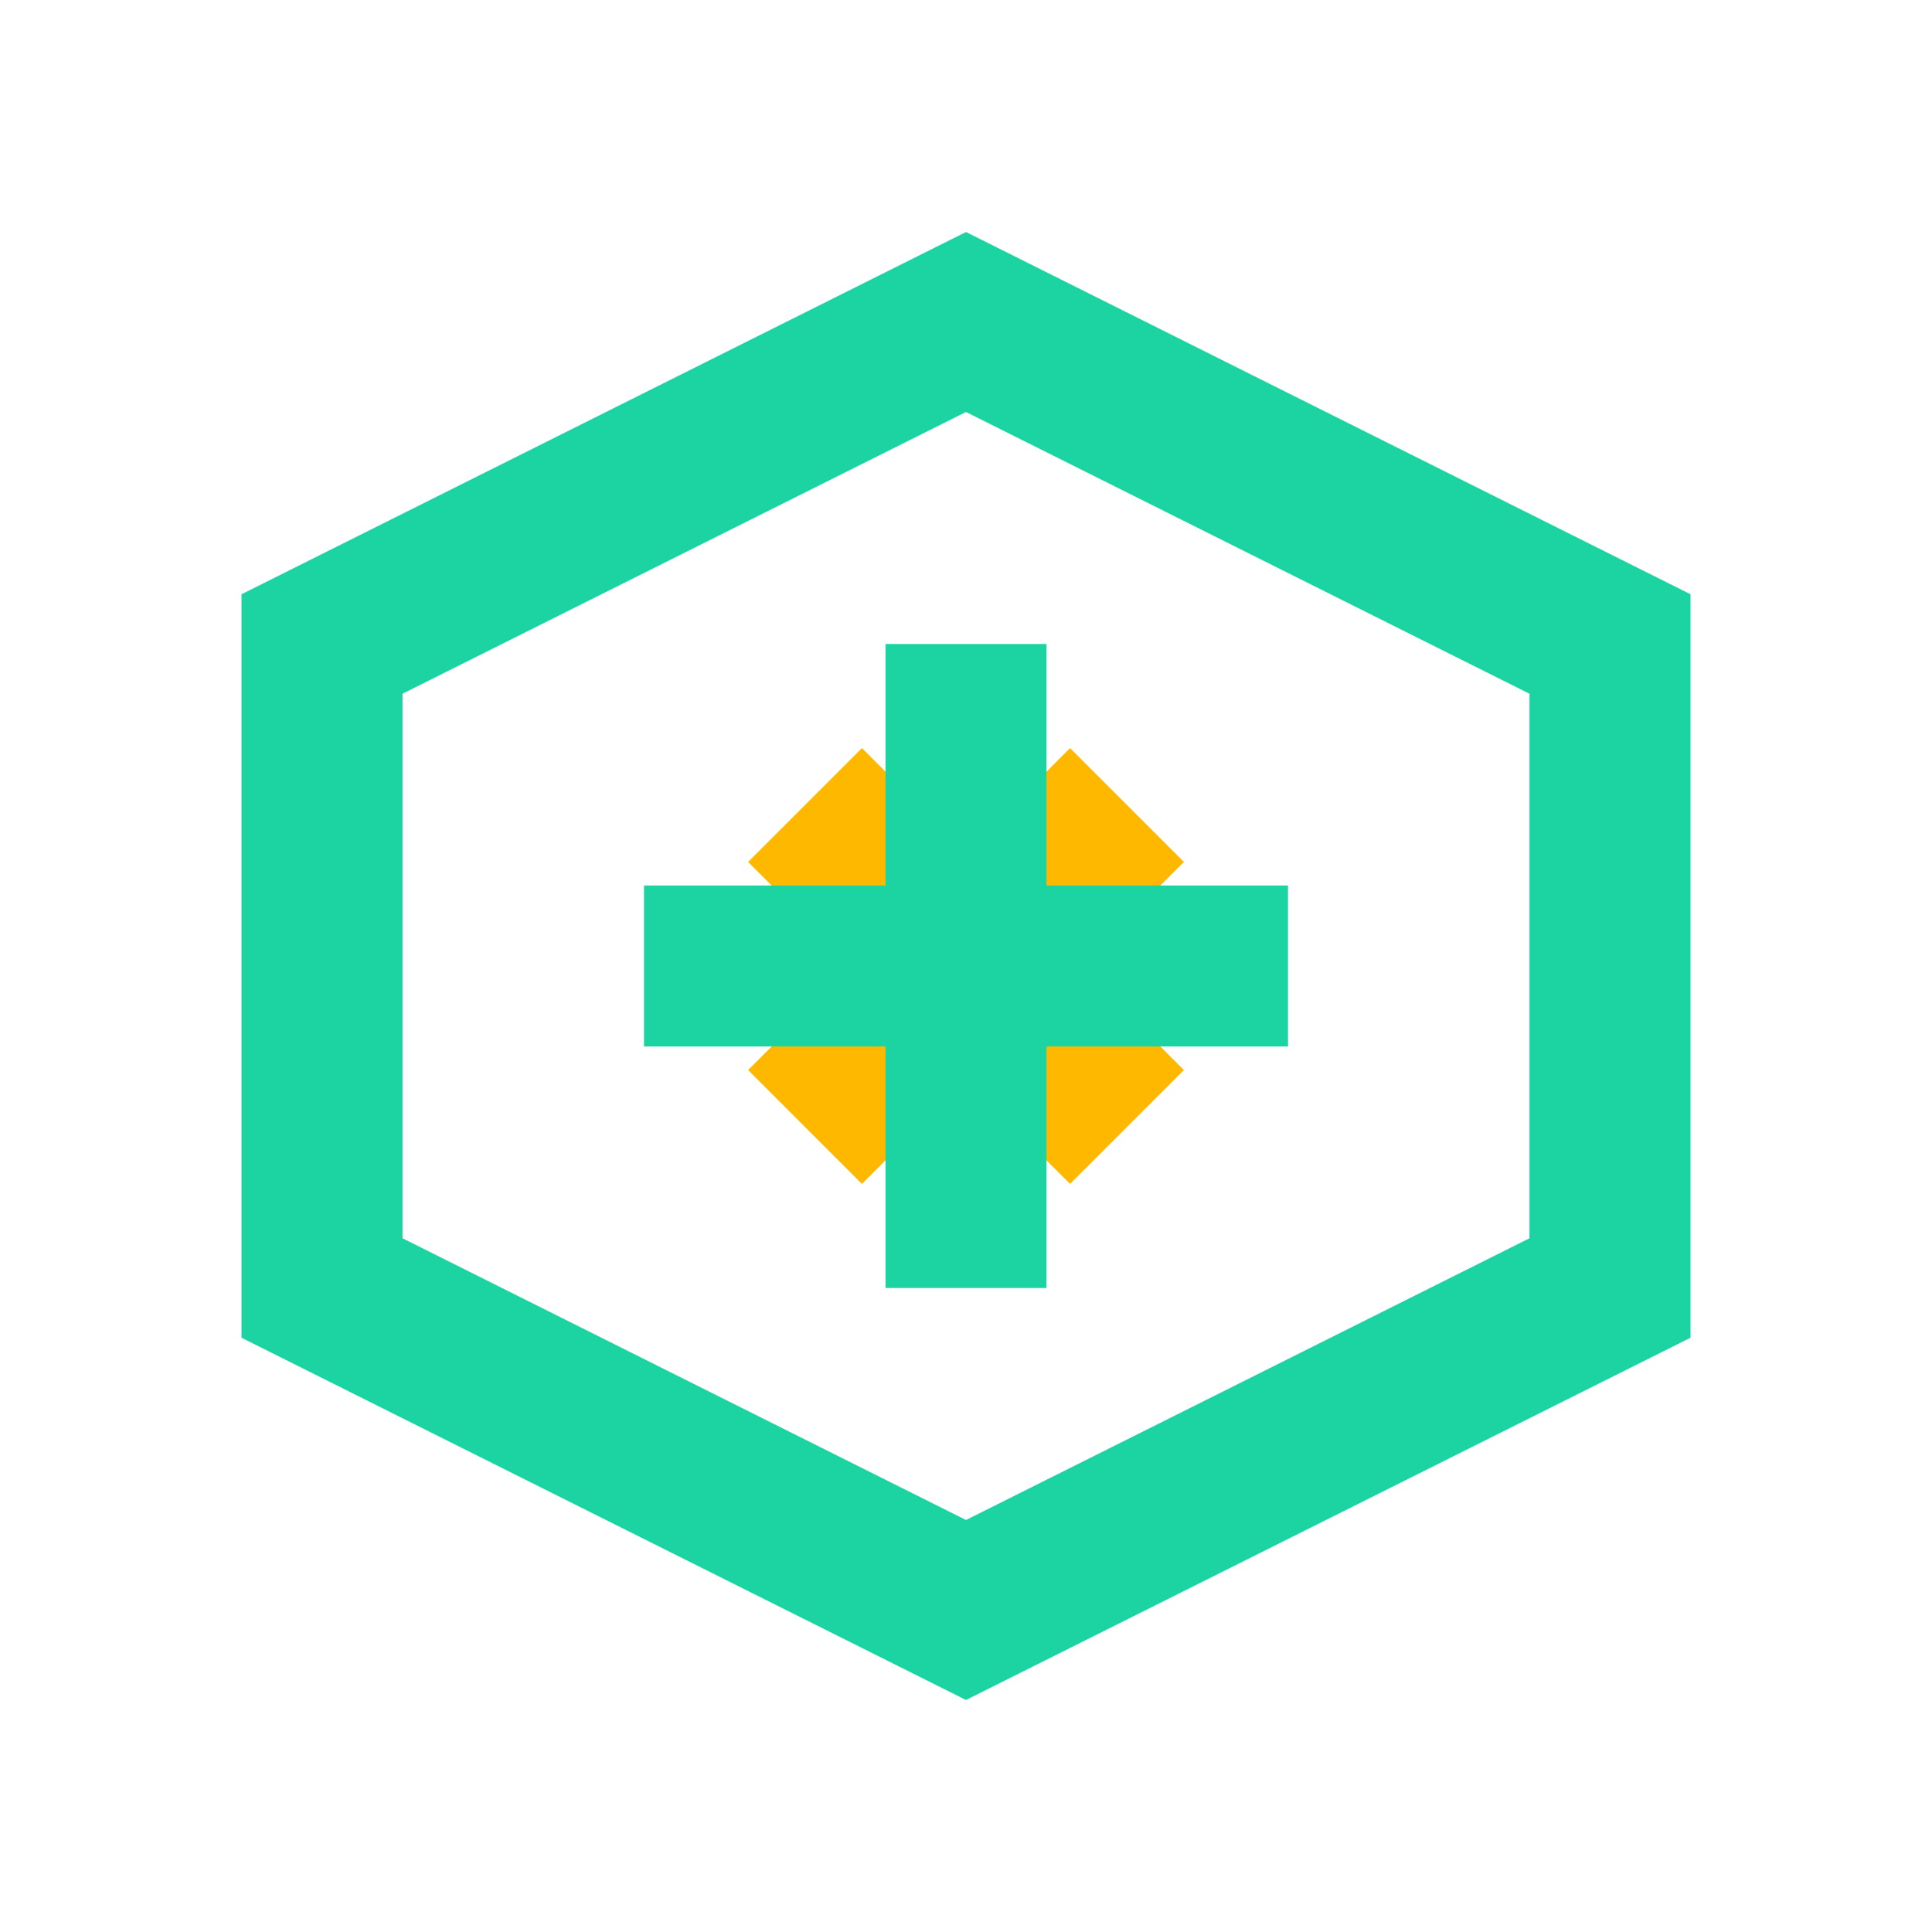
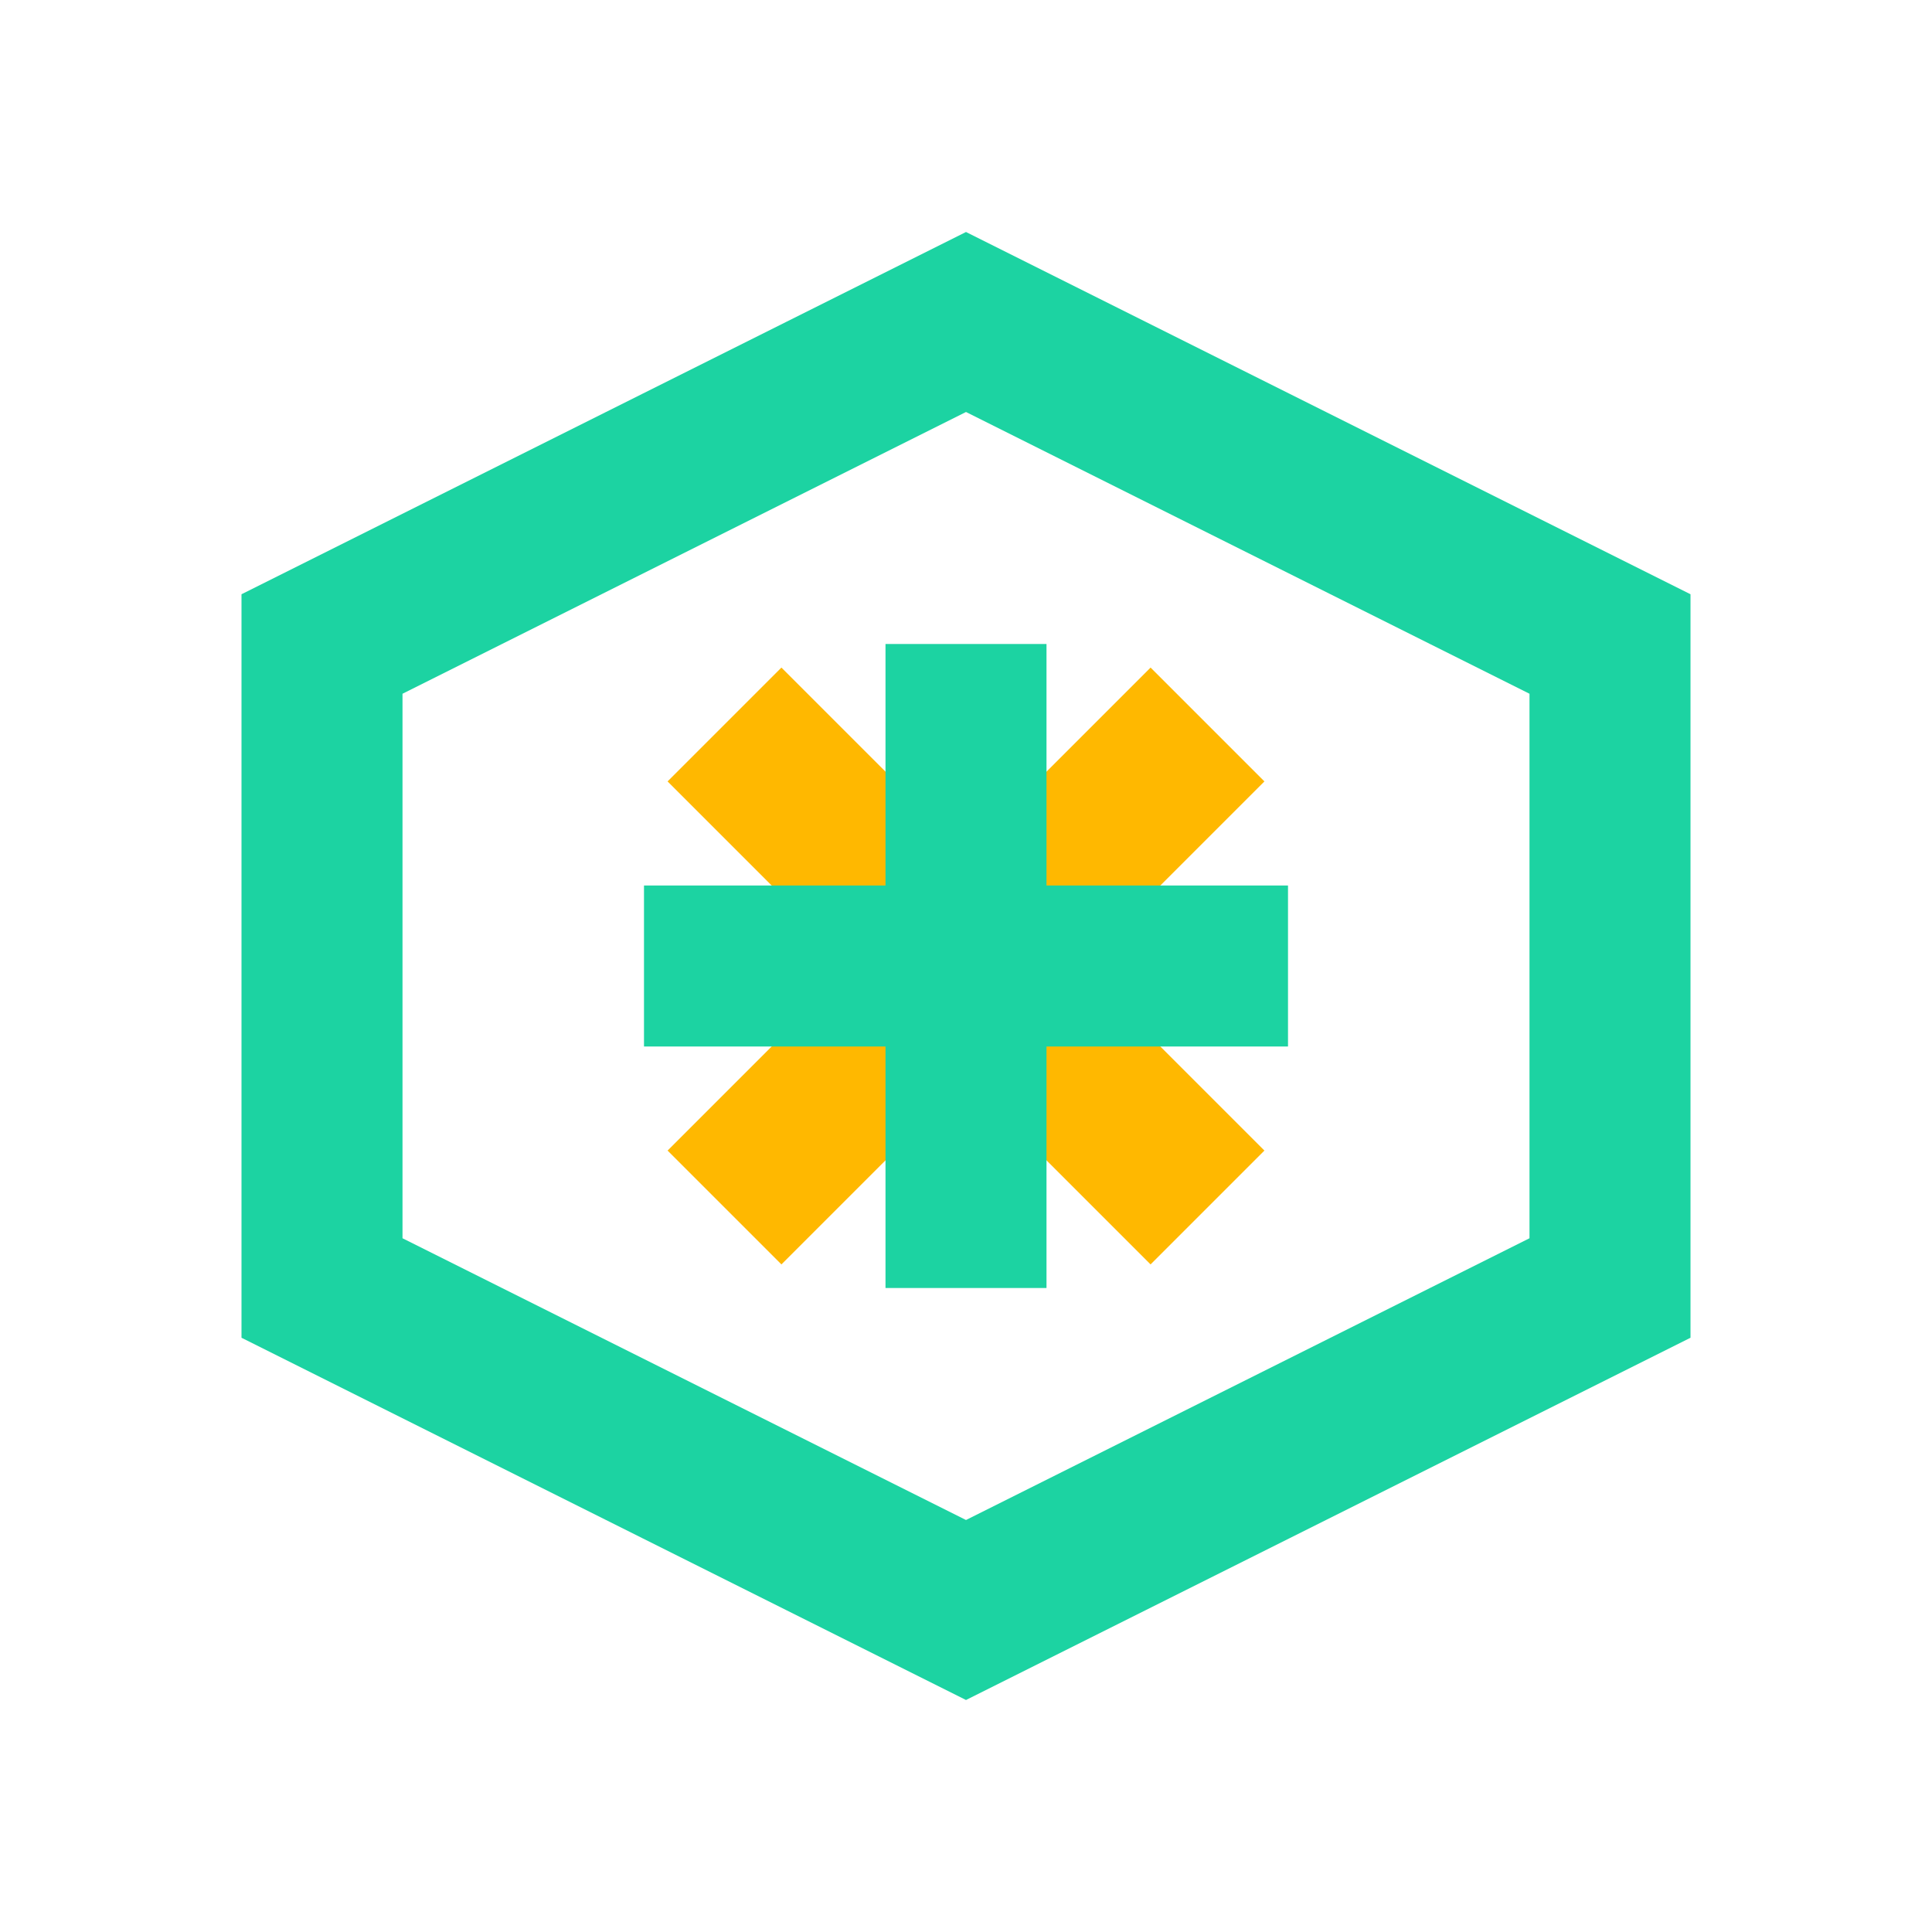
<svg xmlns="http://www.w3.org/2000/svg" width="24" height="24" viewBox="0 0 24 24" fill="none">
  <path d="M4 8L12 4L20 8V16L12 20L4 16V8Z" stroke="#1CD3A2" stroke-width="2" fill="none" />
-   <path d="M10 10L14 14" stroke="#FFB800" stroke-width="2" />
-   <path d="M14 10L10 14" stroke="#FFB800" stroke-width="2" />
+   <path d="M9 9L15 15" stroke="#FFB800" stroke-width="2" />
+   <path d="M15 9L9 15" stroke="#FFB800" stroke-width="2" />
  <path d="M8 12H16" stroke="#1CD3A2" stroke-width="2" />
  <path d="M12 8V16" stroke="#1CD3A2" stroke-width="2" />
</svg>
